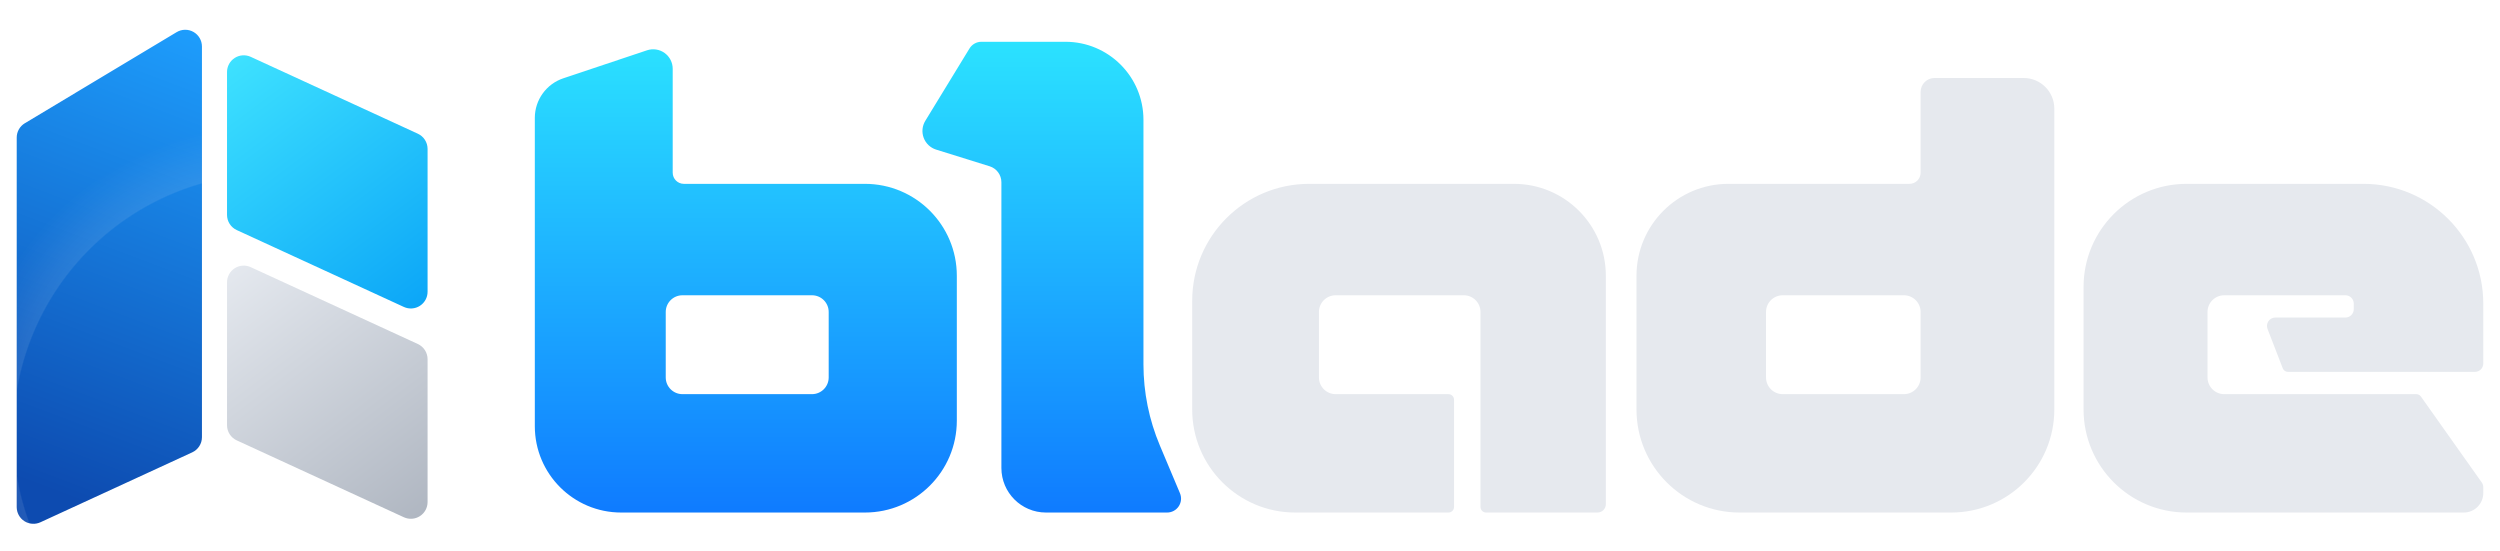
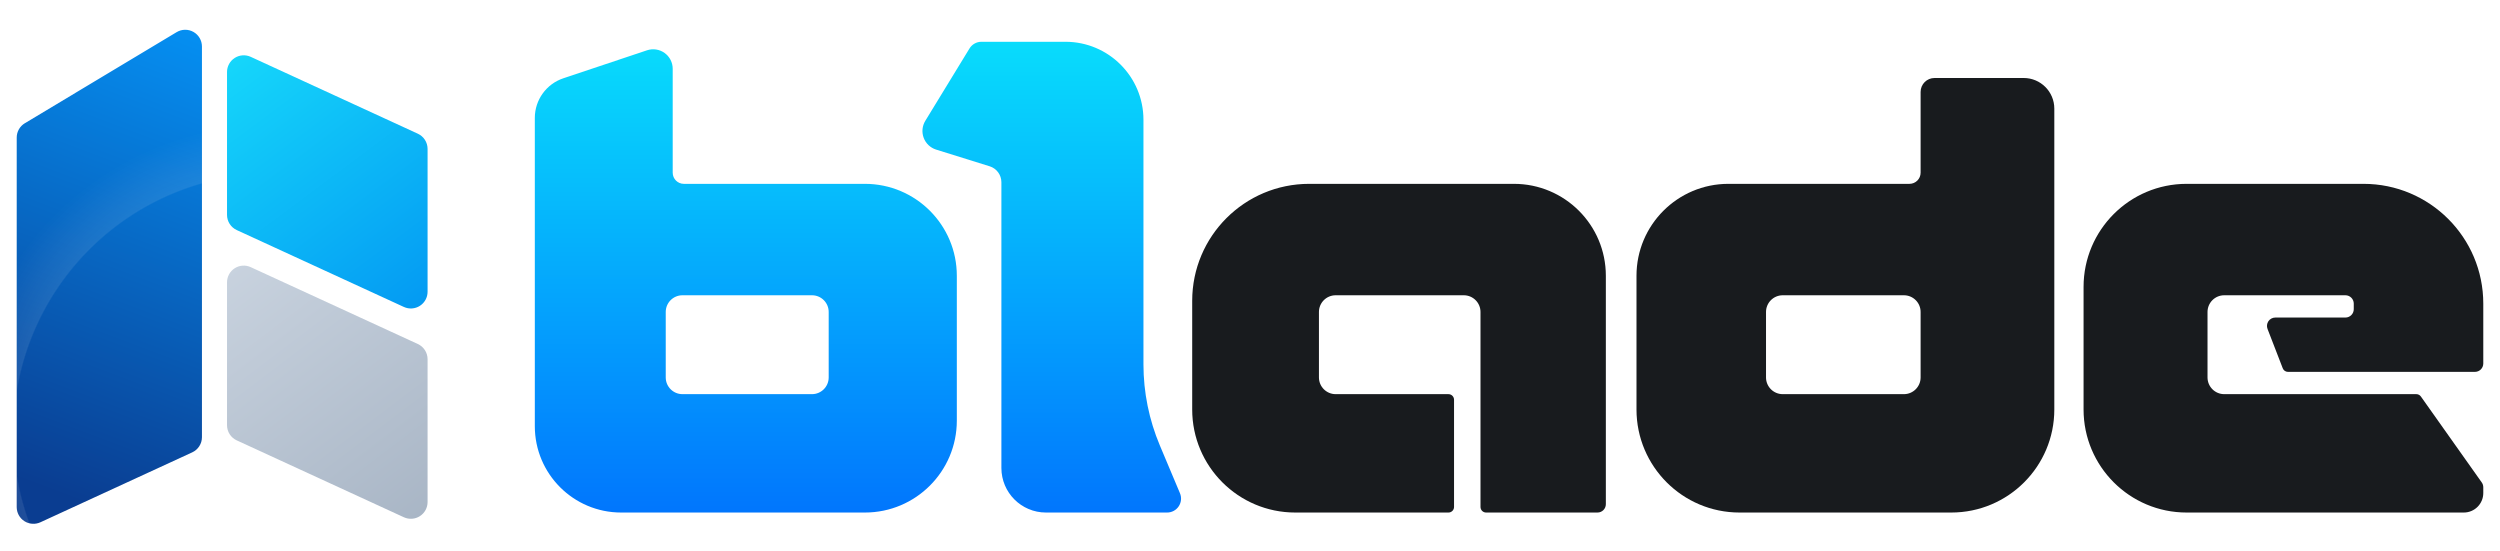
- <svg xmlns="http://www.w3.org/2000/svg" class="blade-logo blade-logo--dark" viewBox="-19 -46 1795 395" role="img" aria-label="blade">
+ <svg xmlns="http://www.w3.org/2000/svg" class="blade-logo blade-logo--light" viewBox="-19 -46 1795 395" role="img" aria-label="blade">
  <defs>
    <linearGradient id="blade-t1" gradientUnits="userSpaceOnUse" x1="126" y1="-34" x2="0" y2="300">
-       <stop offset="0" stop-color="#1EA0FF" />
-       <stop offset="1" stop-color="#0D4BB0" />
+       <stop offset="0" stop-color="#0592F5" />
+       <stop offset="1" stop-color="#0A3D91" />
    </linearGradient>
    <radialGradient id="blade-rim" gradientUnits="userSpaceOnUse" cx="177" cy="265" r="300">
      <stop offset="0.62" stop-color="#fff" stop-opacity="0" />
      <stop offset="0.623" stop-color="#fff" stop-opacity="0.09" />
      <stop offset="0.74" stop-color="#fff" stop-opacity="0" />
    </radialGradient>
    <linearGradient id="blade-t2" gradientUnits="userSpaceOnUse" x1="144" y1="-13" x2="288" y2="180">
-       <stop offset="0" stop-color="#40E4FF" />
-       <stop offset="1" stop-color="#0AA4F7" />
+       <stop offset="0" stop-color="#16D9FB" />
+       <stop offset="1" stop-color="#0398F2" />
    </linearGradient>
    <linearGradient id="blade-t3" gradientUnits="userSpaceOnUse" x1="144" y1="140" x2="288" y2="330">
-       <stop offset="0" stop-color="#E6EAF0" />
-       <stop offset="1" stop-color="#AEB5C0" />
+       <stop offset="0" stop-color="#C9D3DF" />
+       <stop offset="1" stop-color="#A8B5C5" />
    </linearGradient>
    <linearGradient id="blade-b1" gradientUnits="userSpaceOnUse" x1="0" y1="-16" x2="0" y2="322">
-       <stop offset="0" stop-color="#2BE2FF" />
-       <stop offset="1" stop-color="#0F7BFF" />
+       <stop offset="0" stop-color="#08DCFC" />
+       <stop offset="1" stop-color="#0176FD" />
    </linearGradient>
  </defs>
  <g class="blade-logo__mark">
    <g class="blade-logo__tile blade-logo__tile--1">
      <path d="M-7,52.8A12,12 0 0 1 -1.2,42.5L107.8,-22.9A12,12 0 0 1 126,-12.6L126,267.9A12,12 0 0 1 119,278.8L10,329A12,12 0 0 1 -7,318.1Z" fill="url(#blade-t1)" />
      <path d="M-7,52.8A12,12 0 0 1 -1.2,42.5L107.8,-22.9A12,12 0 0 1 126,-12.6L126,267.9A12,12 0 0 1 119,278.8L10,329A12,12 0 0 1 -7,318.1Z" fill="url(#blade-rim)" />
    </g>
    <path class="blade-logo__tile blade-logo__tile--2" d="M144,5.7A12,12 0 0 1 161,-5.2L281,50A12,12 0 0 1 288,60.9L288,163.5A12,12 0 0 1 271,174.4L151,119.2A12,12 0 0 1 144,108.3Z" fill="url(#blade-t2)" />
    <path class="blade-logo__tile blade-logo__tile--3" d="M144,156.7A12,12 0 0 1 161,145.8L281,201A12,12 0 0 1 288,211.9L288,314.5A12,12 0 0 1 271,325.4L151,270.2A12,12 0 0 1 144,259.3Z" fill="url(#blade-t3)" />
  </g>
  <g class="blade-logo__word">
    <g class="blade-logo__glyph blade-logo__glyph--b">
      <path d="M365,38.6A30,30 0 0 1 385.5,10.2L445.6,-9.9A14,14 0 0 1 464,3.4L464,78A8,8 0 0 0 472,86L602,86A66,66 0 0 1 668,152L668,256A66,66 0 0 1 602,322L427,322A62,62 0 0 1 365,260ZM459,178A12,12 0 0 1 471,166L564,166A12,12 0 0 1 576,178L576,225A12,12 0 0 1 564,237L471,237A12,12 0 0 1 459,225Z" fill="url(#blade-b1)" fill-rule="evenodd" />
    </g>
    <g class="blade-logo__glyph blade-logo__glyph--l">
      <path d="M653.1,61.4A14,14 0 0 1 645.4,40.7L677.1,-11.2A10,10 0 0 1 685.6,-16L746,-16A56,56 0 0 1 802,40L802,215.7A150,150 0 0 0 813.8,273.9L828.2,308.1A10,10 0 0 1 818.9,322L732,322A32,32 0 0 1 700,290L700,84.8A12,12 0 0 0 691.6,73.4Z" fill="url(#blade-b1)" fill-rule="evenodd" />
    </g>
    <g class="blade-logo__glyph blade-logo__glyph--a">
-       <path d="M837,170A84,84 0 0 1 921,86L1068,86A66,66 0 0 1 1134,152L1134,316A6,6 0 0 1 1128,322L1048,322A4,4 0 0 1 1044,318L1044,178A12,12 0 0 0 1032,166L940,166A12,12 0 0 0 928,178L928,225A12,12 0 0 0 940,237L1021,237A4,4 0 0 1 1025,241L1025,318A4,4 0 0 1 1021,322L911,322A74,74 0 0 1 837,248Z" fill="#E6E9EE" fill-rule="evenodd" />
+       <path d="M837,170A84,84 0 0 1 921,86L1068,86A66,66 0 0 1 1134,152L1134,316A6,6 0 0 1 1128,322L1048,322A4,4 0 0 1 1044,318L1044,178A12,12 0 0 0 1032,166L940,166A12,12 0 0 0 928,178L928,225A12,12 0 0 0 940,237L1021,237A4,4 0 0 1 1025,241L1025,318A4,4 0 0 1 1021,322L911,322A74,74 0 0 1 837,248Z" fill="#181B1E" fill-rule="evenodd" />
    </g>
    <g class="blade-logo__glyph blade-logo__glyph--d">
-       <path d="M1156,152A66,66 0 0 1 1222,86L1352,86A8,8 0 0 0 1360,78L1360,20A10,10 0 0 1 1370,10L1434,10A22,22 0 0 1 1456,32L1456,248A74,74 0 0 1 1382,322L1230,322A74,74 0 0 1 1156,248ZM1249,178A12,12 0 0 1 1261,166L1348,166A12,12 0 0 1 1360,178L1360,225A12,12 0 0 1 1348,237L1261,237A12,12 0 0 1 1249,225Z" fill="#E6E9EE" fill-rule="evenodd" />
+       <path d="M1156,152A66,66 0 0 1 1222,86L1352,86A8,8 0 0 0 1360,78L1360,20A10,10 0 0 1 1370,10L1434,10A22,22 0 0 1 1456,32L1456,248A74,74 0 0 1 1382,322L1230,322A74,74 0 0 1 1156,248ZM1249,178A12,12 0 0 1 1261,166L1348,166A12,12 0 0 1 1360,178L1360,225A12,12 0 0 1 1348,237L1261,237A12,12 0 0 1 1249,225Z" fill="#181B1E" fill-rule="evenodd" />
    </g>
    <g class="blade-logo__glyph blade-logo__glyph--e">
-       <path d="M1477,160A74,74 0 0 1 1551,86L1678,86A86,86 0 0 1 1764,172L1764,215A6,6 0 0 1 1758,221L1623.7,221A4,4 0 0 1 1620,218.4L1609.1,190.2A6,6 0 0 1 1614.7,182L1665,182A6,6 0 0 0 1671,176L1671,172A6,6 0 0 0 1665,166L1578,166A12,12 0 0 0 1566,178L1566,225A12,12 0 0 0 1578,237L1715.9,237A4,4 0 0 1 1719.2,238.7L1762.9,300.4A6,6 0 0 1 1764,303.9L1764,308A14,14 0 0 1 1750,322L1551,322A74,74 0 0 1 1477,248Z" fill="#E6E9EE" fill-rule="evenodd" />
+       <path d="M1477,160A74,74 0 0 1 1551,86L1678,86A86,86 0 0 1 1764,172L1764,215A6,6 0 0 1 1758,221L1623.7,221A4,4 0 0 1 1620,218.4L1609.1,190.2A6,6 0 0 1 1614.7,182L1665,182A6,6 0 0 0 1671,176L1671,172A6,6 0 0 0 1665,166L1578,166A12,12 0 0 0 1566,178L1566,225A12,12 0 0 0 1578,237L1715.9,237A4,4 0 0 1 1719.2,238.7L1762.9,300.4A6,6 0 0 1 1764,303.9L1764,308A14,14 0 0 1 1750,322L1551,322A74,74 0 0 1 1477,248Z" fill="#181B1E" fill-rule="evenodd" />
    </g>
  </g>
</svg>
